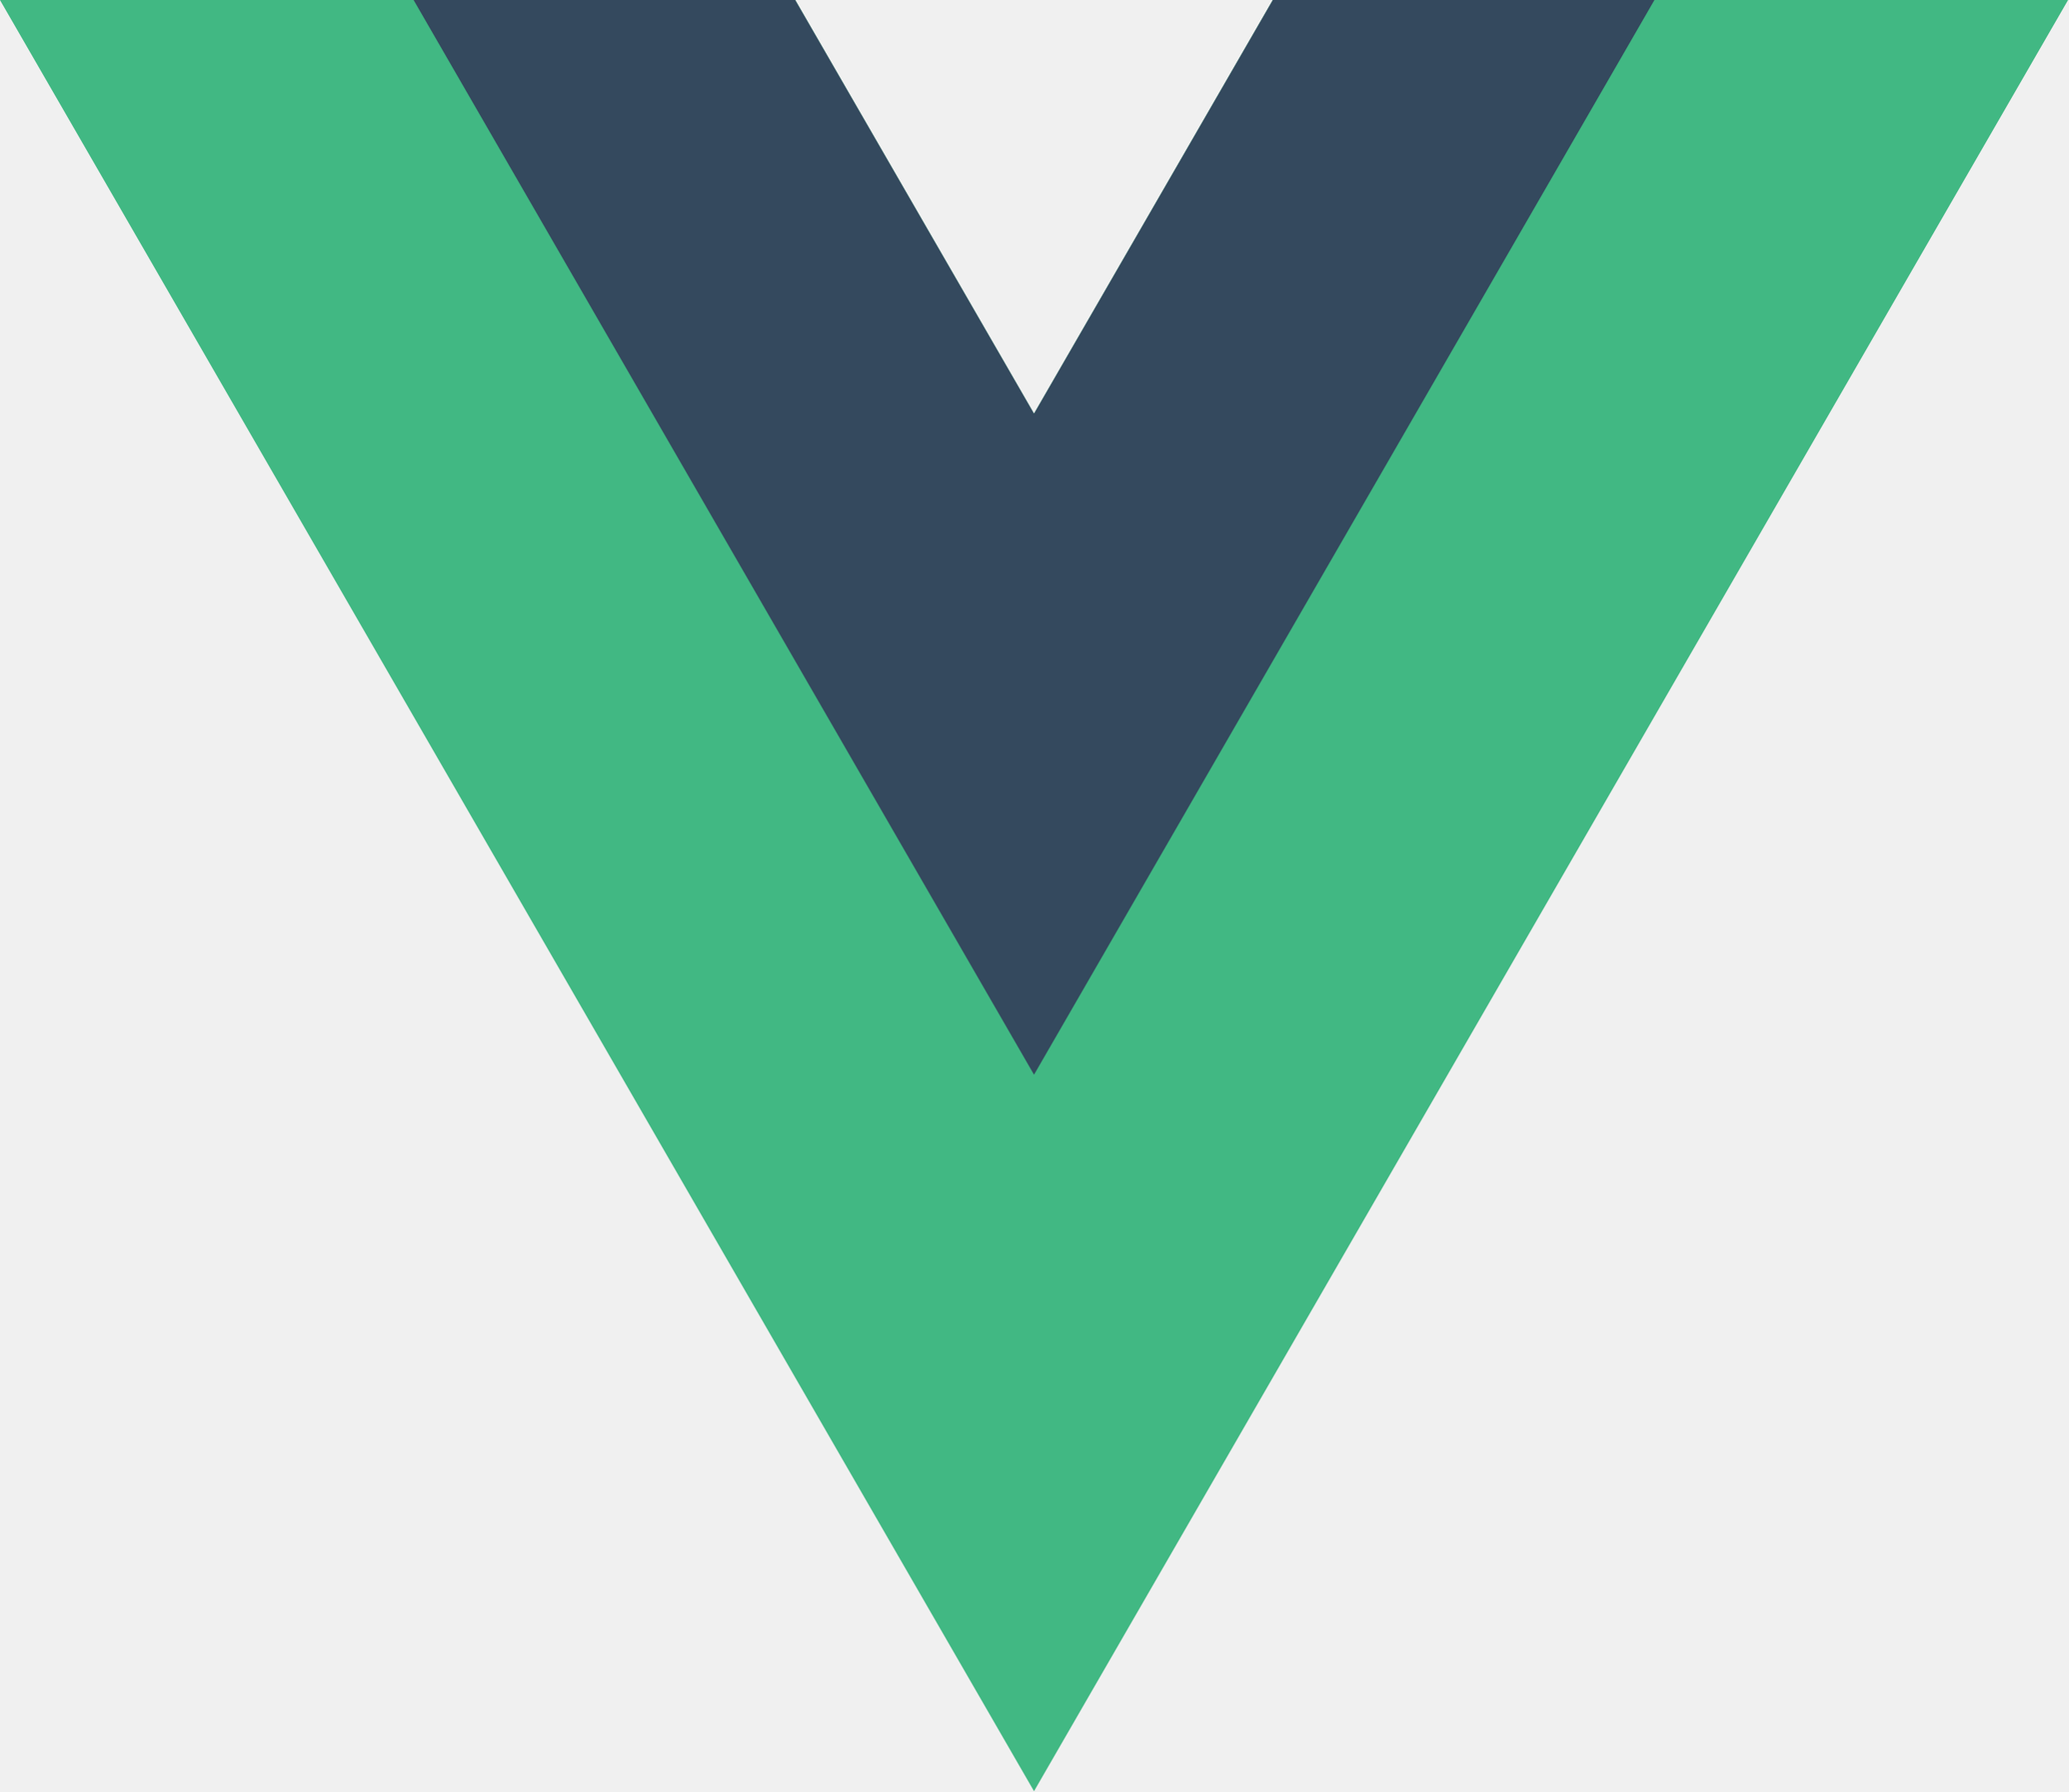
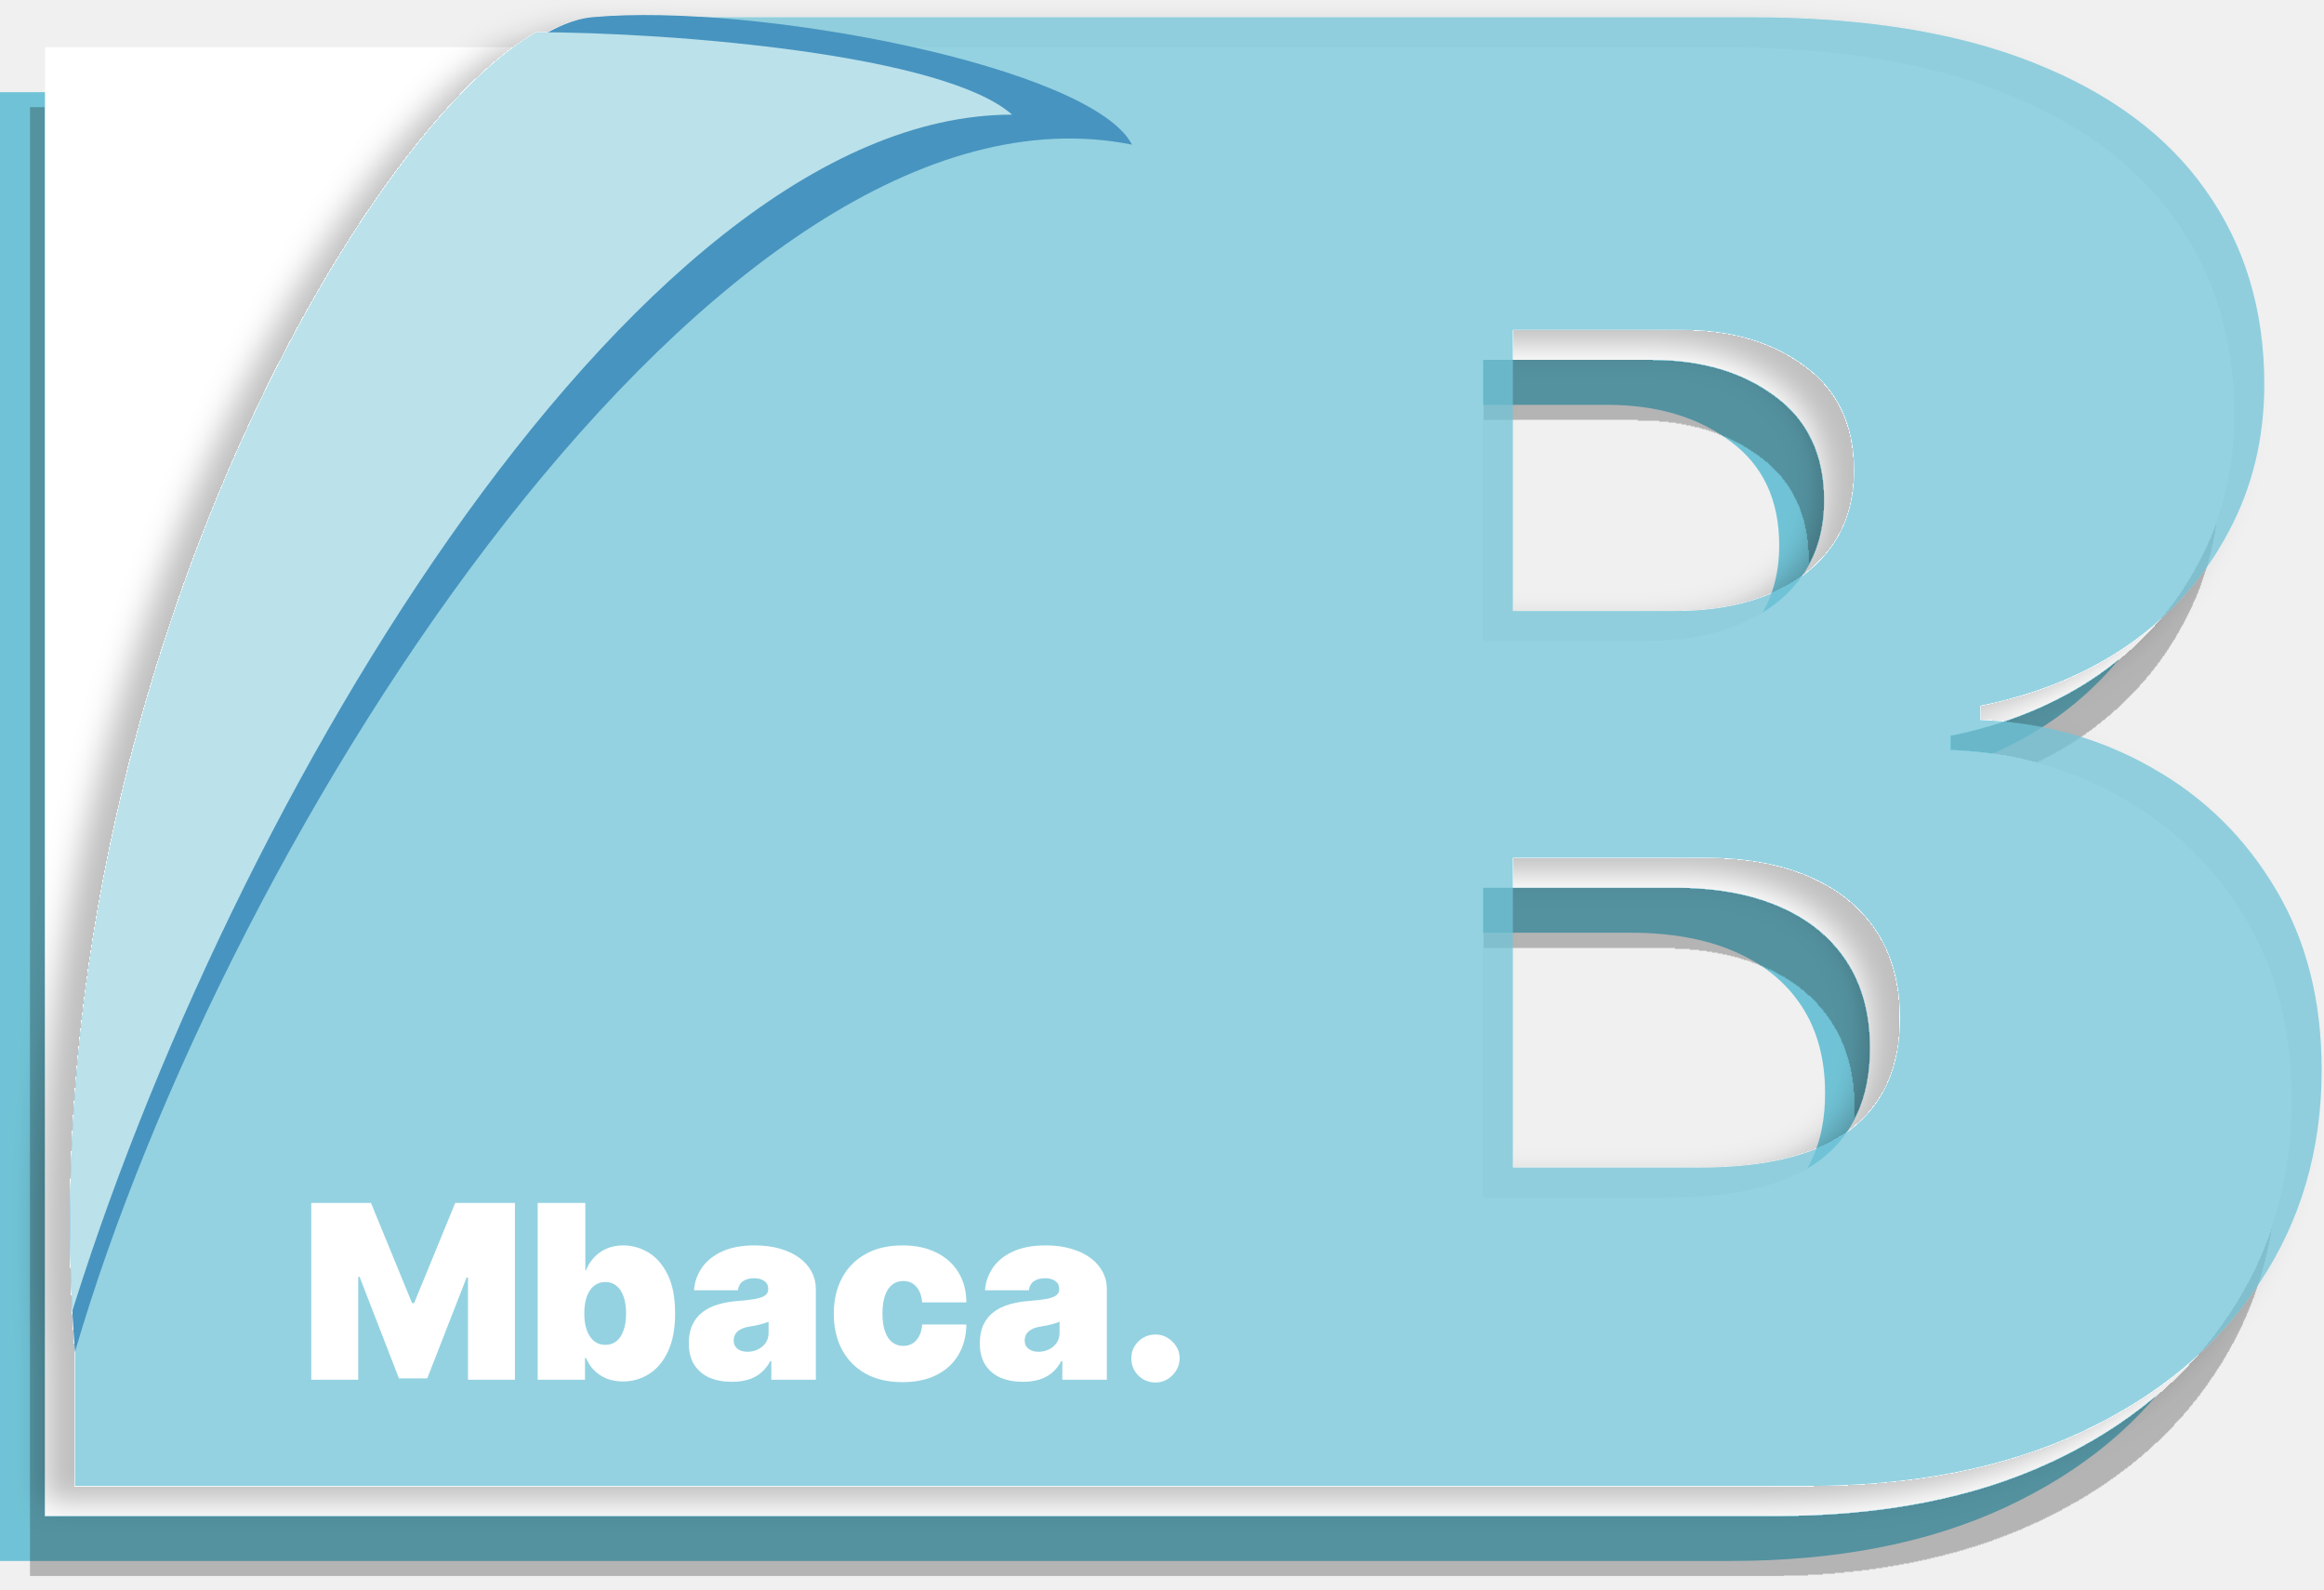
- <svg xmlns="http://www.w3.org/2000/svg" viewBox="0 0 261.76 226.69">
-   <path d="M161.096.001l-30.225 52.351L100.647.001H-.005l130.877 226.688L261.749.001z" fill="#41b883" />
-   <path d="M161.096.001l-30.225 52.351L100.647.001H52.346l78.526 136.01L209.398.001z" fill="#34495e" />
+ <svg xmlns="http://www.w3.org/2000/svg" width="155" height="106" viewBox="0 0 155 106" fill="none">
+   <path d="M0 104.084V6.145H111.778C119.239 6.145 125.503 7.149 130.572 9.157C135.673 11.166 139.515 14.003 142.098 17.67C144.712 21.336 146.019 25.656 146.019 30.629C146.019 34.232 145.222 37.516 143.628 40.481C142.066 43.446 139.866 45.932 137.028 47.941C134.191 49.918 130.875 51.288 127.081 52.054V53.01C131.29 53.169 135.116 54.237 138.559 56.214C142.002 58.159 144.744 60.853 146.784 64.296C148.824 67.707 149.845 71.724 149.845 76.347C149.845 81.703 148.442 86.469 145.636 90.646C142.863 94.822 138.909 98.106 133.777 100.497C128.644 102.888 122.522 104.084 115.413 104.084H0ZM95.901 82.851H108.335C112.799 82.851 116.146 82.022 118.378 80.364C120.61 78.674 121.725 76.188 121.725 72.904C121.725 70.609 121.199 68.664 120.147 67.07C119.095 65.476 117.597 64.264 115.652 63.435C113.739 62.606 111.428 62.192 108.718 62.192H95.901V82.851ZM95.901 45.741H106.805C109.132 45.741 111.189 45.374 112.974 44.641C114.759 43.908 116.146 42.856 117.134 41.485C118.155 40.082 118.665 38.377 118.665 36.368C118.665 33.339 117.581 31.028 115.413 29.434C113.245 27.808 110.503 26.995 107.188 26.995H95.901V45.741Z" fill="#70C3D6" />
+   <g filter="url(#filter0_d_873_2269)">
+     <path d="M3 101.084V3.145H114.778C122.239 3.145 128.503 4.149 133.572 6.157C138.673 8.166 142.515 11.003 145.098 14.67C147.712 18.336 149.019 22.656 149.019 27.629C149.019 31.232 148.222 34.516 146.628 37.481C145.066 40.446 142.866 42.932 140.028 44.941C137.191 46.918 133.875 48.288 130.081 49.054V50.01C134.29 50.169 138.116 51.237 141.559 53.214C145.002 55.159 147.744 57.853 149.784 61.296C151.824 64.707 152.845 68.724 152.845 73.347C152.845 78.703 151.442 83.469 148.636 87.646C145.863 91.822 141.909 95.106 136.777 97.497C131.644 99.888 125.522 101.084 118.413 101.084H3ZM98.901 79.851H111.335C115.799 79.851 119.146 79.022 121.378 77.364C123.61 75.674 124.725 73.188 124.725 69.904C124.725 67.609 124.199 65.664 123.147 64.07C122.095 62.476 120.597 61.264 118.652 60.435C116.739 59.606 114.428 59.192 111.718 59.192H98.901V79.851ZM98.901 42.741H109.805C112.132 42.741 114.189 42.374 115.974 41.641C117.759 40.908 119.146 39.856 120.134 38.485C121.155 37.082 121.665 35.377 121.665 33.368C121.665 30.339 120.581 28.028 118.413 26.434C116.245 24.808 113.503 23.995 110.188 23.995H98.901V42.741Z" fill="white" />
+   </g>
+   <g filter="url(#filter1_d_873_2269)">
+     <g filter="url(#filter2_b_873_2269)">
+       <path fill-rule="evenodd" clip-rule="evenodd" d="M5 72.956V99.084H120.413C127.522 99.084 133.644 97.888 138.777 95.497C143.909 93.106 147.863 89.822 150.636 85.646C153.442 81.469 154.845 76.703 154.845 71.347C154.845 66.724 153.824 62.707 151.784 59.296C149.744 55.853 147.002 53.159 143.559 51.214C140.116 49.237 136.29 48.169 132.081 48.01V47.054C135.875 46.288 139.191 44.918 142.028 42.941C144.866 40.932 147.066 38.446 148.628 35.481C150.222 32.516 151.019 29.232 151.019 25.629C151.019 20.656 149.712 16.336 147.098 12.67C144.515 9.003 140.673 6.166 135.572 4.157C130.503 2.149 124.239 1.145 116.778 1.145H45.489L5 72.956ZM113.335 77.851H100.902V57.192H113.718C116.428 57.192 118.739 57.606 120.652 58.435C122.597 59.264 124.095 60.476 125.147 62.07C126.199 63.664 126.725 65.609 126.725 67.904C126.725 71.188 125.61 73.674 123.378 75.364C121.146 77.022 117.799 77.851 113.335 77.851ZM111.805 40.741H100.902V21.995H112.188C115.503 21.995 118.245 22.808 120.413 24.434C122.581 26.028 123.665 28.339 123.665 31.368C123.665 33.377 123.155 35.082 122.134 36.485C121.146 37.856 119.759 38.908 117.974 39.641C116.189 40.374 114.132 40.741 111.805 40.741Z" fill="#70C3D6" fill-opacity="0.75" />
+     </g>
+     <path d="M75.5 9.645C48 4.144 15.166 55.311 5 90.145C1.4 43.345 28.501 2.145 39.5 1.145C50.5 0.145 72.833 4.478 75.5 9.645Z" fill="#4794C0" />
+     <mask id="mask0_873_2269" style="mask-type:alpha" maskUnits="userSpaceOnUse" x="4" y="1" width="72" height="90">
+       <path d="M75.5 9.645C48 4.144 15.166 55.311 5 90.145C1.4 43.345 28.5 1.145 39 1.145C49.5 1.145 72.833 4.478 75.5 9.645Z" fill="#D9D9D9" />
+     </mask>
+     <g mask="url(#mask0_873_2269)">
+       <path d="M67.5 7.645C42 7.645 14.167 55.311 4.001 90.144C0.401 43.345 26 2.145 35.501 2.145C45.001 2.145 63 3.645 67.5 7.645Z" fill="#BBE1EA" />
+     </g>
+   </g>
+   <path d="M20.76 80.211H24.743L27.483 86.888H27.621L30.361 80.211H34.345V92H31.213V85.184H31.121L28.496 91.908H26.608L23.983 85.138H23.891V92H20.76V80.211ZM35.862 92V80.211H39.039V84.701H39.085C39.2 84.402 39.369 84.127 39.592 83.878C39.814 83.624 40.091 83.423 40.421 83.273C40.751 83.12 41.135 83.043 41.572 83.043C42.155 83.043 42.71 83.198 43.236 83.509C43.765 83.82 44.195 84.309 44.525 84.977C44.859 85.645 45.026 86.512 45.026 87.579C45.026 88.6 44.867 89.446 44.548 90.118C44.233 90.789 43.811 91.29 43.282 91.62C42.756 91.95 42.178 92.115 41.549 92.115C41.135 92.115 40.764 92.048 40.438 91.914C40.116 91.775 39.839 91.589 39.609 91.355C39.383 91.117 39.208 90.849 39.085 90.549H39.016V92H35.862ZM38.97 87.579C38.97 88.009 39.026 88.381 39.137 88.696C39.252 89.007 39.413 89.249 39.621 89.421C39.832 89.59 40.083 89.674 40.375 89.674C40.666 89.674 40.914 89.592 41.117 89.427C41.325 89.258 41.482 89.018 41.589 88.707C41.701 88.393 41.756 88.017 41.756 87.579C41.756 87.142 41.701 86.767 41.589 86.457C41.482 86.142 41.325 85.902 41.117 85.737C40.914 85.568 40.666 85.484 40.375 85.484C40.083 85.484 39.832 85.568 39.621 85.737C39.413 85.902 39.252 86.142 39.137 86.457C39.026 86.767 38.97 87.142 38.97 87.579ZM48.819 92.138C48.255 92.138 47.756 92.046 47.323 91.862C46.893 91.674 46.555 91.39 46.309 91.01C46.064 90.63 45.941 90.146 45.941 89.559C45.941 89.076 46.024 88.663 46.189 88.322C46.354 87.976 46.584 87.694 46.879 87.475C47.175 87.257 47.518 87.09 47.91 86.975C48.305 86.86 48.731 86.785 49.188 86.75C49.683 86.712 50.08 86.666 50.379 86.612C50.682 86.555 50.901 86.476 51.035 86.376C51.17 86.272 51.237 86.136 51.237 85.967V85.944C51.237 85.714 51.149 85.537 50.972 85.415C50.796 85.292 50.569 85.231 50.293 85.231C49.99 85.231 49.742 85.298 49.55 85.432C49.362 85.562 49.249 85.764 49.211 86.036H46.286C46.325 85.499 46.496 85.004 46.799 84.551C47.106 84.095 47.553 83.73 48.14 83.457C48.727 83.181 49.46 83.043 50.339 83.043C50.972 83.043 51.54 83.118 52.043 83.268C52.546 83.413 52.974 83.619 53.327 83.883C53.68 84.144 53.948 84.451 54.133 84.805C54.321 85.154 54.414 85.534 54.414 85.944V92H51.444V90.757H51.375C51.199 91.087 50.984 91.353 50.73 91.557C50.481 91.76 50.195 91.908 49.873 92C49.554 92.092 49.203 92.138 48.819 92.138ZM49.855 90.135C50.097 90.135 50.324 90.085 50.535 89.985C50.75 89.885 50.924 89.742 51.059 89.553C51.193 89.365 51.26 89.137 51.26 88.868V88.132C51.176 88.166 51.085 88.199 50.989 88.23C50.897 88.26 50.798 88.289 50.69 88.316C50.587 88.343 50.475 88.368 50.356 88.391C50.241 88.414 50.12 88.435 49.994 88.454C49.748 88.492 49.547 88.556 49.389 88.644C49.236 88.728 49.121 88.834 49.044 88.961C48.971 89.083 48.934 89.222 48.934 89.375C48.934 89.621 49.021 89.809 49.194 89.939C49.366 90.07 49.587 90.135 49.855 90.135ZM60.193 92.161C59.233 92.161 58.412 91.971 57.729 91.591C57.046 91.207 56.522 90.674 56.157 89.991C55.793 89.304 55.61 88.508 55.61 87.602C55.61 86.697 55.793 85.902 56.157 85.219C56.522 84.532 57.046 83.999 57.729 83.619C58.412 83.235 59.233 83.043 60.193 83.043C61.06 83.043 61.81 83.2 62.443 83.515C63.08 83.826 63.573 84.267 63.923 84.839C64.272 85.407 64.448 86.075 64.452 86.842H61.505C61.463 86.378 61.328 86.025 61.102 85.783C60.879 85.537 60.592 85.415 60.239 85.415C59.962 85.415 59.721 85.495 59.513 85.656C59.306 85.814 59.145 86.054 59.03 86.376C58.915 86.695 58.857 87.096 58.857 87.579C58.857 88.063 58.915 88.466 59.03 88.788C59.145 89.106 59.306 89.346 59.513 89.507C59.721 89.665 59.962 89.743 60.239 89.743C60.473 89.743 60.68 89.69 60.86 89.582C61.041 89.471 61.186 89.31 61.298 89.099C61.413 88.884 61.482 88.623 61.505 88.316H64.452C64.441 89.095 64.262 89.774 63.917 90.354C63.572 90.929 63.082 91.374 62.449 91.689C61.82 92.004 61.068 92.161 60.193 92.161ZM68.227 92.138C67.663 92.138 67.164 92.046 66.73 91.862C66.3 91.674 65.963 91.39 65.717 91.01C65.472 90.63 65.349 90.146 65.349 89.559C65.349 89.076 65.431 88.663 65.596 88.322C65.761 87.976 65.992 87.694 66.287 87.475C66.582 87.257 66.926 87.09 67.317 86.975C67.713 86.86 68.139 86.785 68.595 86.75C69.09 86.712 69.488 86.666 69.787 86.612C70.09 86.555 70.309 86.476 70.443 86.376C70.578 86.272 70.645 86.136 70.645 85.967V85.944C70.645 85.714 70.556 85.537 70.38 85.415C70.203 85.292 69.977 85.231 69.701 85.231C69.397 85.231 69.15 85.298 68.958 85.432C68.77 85.562 68.657 85.764 68.618 86.036H65.694C65.733 85.499 65.903 85.004 66.207 84.551C66.513 84.095 66.96 83.73 67.548 83.457C68.135 83.181 68.868 83.043 69.747 83.043C70.38 83.043 70.948 83.118 71.451 83.268C71.953 83.413 72.381 83.619 72.734 83.883C73.087 84.144 73.356 84.451 73.54 84.805C73.728 85.154 73.822 85.534 73.822 85.944V92H70.852V90.757H70.783C70.606 91.087 70.391 91.353 70.138 91.557C69.889 91.76 69.603 91.908 69.28 92C68.962 92.092 68.611 92.138 68.227 92.138ZM69.263 90.135C69.505 90.135 69.731 90.085 69.942 89.985C70.157 89.885 70.332 89.742 70.466 89.553C70.6 89.365 70.668 89.137 70.668 88.868V88.132C70.583 88.166 70.493 88.199 70.397 88.23C70.305 88.26 70.205 88.289 70.098 88.316C69.994 88.343 69.883 88.368 69.764 88.391C69.649 88.414 69.528 88.435 69.401 88.454C69.156 88.492 68.954 88.556 68.797 88.644C68.643 88.728 68.528 88.834 68.451 88.961C68.379 89.083 68.342 89.222 68.342 89.375C68.342 89.621 68.428 89.809 68.601 89.939C68.774 90.07 68.995 90.135 69.263 90.135ZM77.067 92.184C76.622 92.184 76.24 92.029 75.922 91.718C75.607 91.403 75.452 91.021 75.456 90.572C75.452 90.135 75.607 89.761 75.922 89.45C76.24 89.139 76.622 88.984 77.067 88.984C77.489 88.984 77.862 89.139 78.184 89.45C78.51 89.761 78.675 90.135 78.679 90.572C78.675 90.872 78.597 91.144 78.443 91.39C78.293 91.632 78.098 91.825 77.856 91.971C77.614 92.113 77.351 92.184 77.067 92.184Z" fill="white" />
+   <defs>
+     <filter id="filter0_d_873_2269" x="2" y="3.145" width="150.845" height="101.939" filterUnits="userSpaceOnUse" color-interpolation-filters="sRGB">
+       <feFlood flood-opacity="0" result="BackgroundImageFix" />
+       <feColorMatrix in="SourceAlpha" type="matrix" values="0 0 0 0 0 0 0 0 0 0 0 0 0 0 0 0 0 0 127 0" result="hardAlpha" />
+       <feOffset dx="-1" dy="4" />
+       <feComposite in2="hardAlpha" operator="out" />
+       <feColorMatrix type="matrix" values="0 0 0 0 0 0 0 0 0 0 0 0 0 0 0 0 0 0 0.25 0" />
+       <feBlend mode="normal" in2="BackgroundImageFix" result="effect1_dropShadow_873_2269" />
+       <feBlend mode="normal" in="SourceGraphic" in2="effect1_dropShadow_873_2269" result="shape" />
+     </filter>
+     <filter id="filter1_d_873_2269" x="0.673" y="0" width="154.172" height="102.084" filterUnits="userSpaceOnUse" color-interpolation-filters="sRGB">
+       <feFlood flood-opacity="0" result="BackgroundImageFix" />
+       <feColorMatrix in="SourceAlpha" type="matrix" values="0 0 0 0 0 0 0 0 0 0 0 0 0 0 0 0 0 0 127 0" result="hardAlpha" />
+       <feOffset dx="-2" dy="1" />
+       <feGaussianBlur stdDeviation="1" />
+       <feComposite in2="hardAlpha" operator="out" />
+       <feColorMatrix type="matrix" values="0 0 0 0 0 0 0 0 0 0 0 0 0 0 0 0 0 0 0.25 0" />
+       <feBlend mode="normal" in2="BackgroundImageFix" result="effect1_dropShadow_873_2269" />
+       <feBlend mode="normal" in="SourceGraphic" in2="effect1_dropShadow_873_2269" result="shape" />
+     </filter>
+     <filter id="filter2_b_873_2269" x="-5" y="-8.855" width="169.845" height="117.939" filterUnits="userSpaceOnUse" color-interpolation-filters="sRGB">
+       <feFlood flood-opacity="0" result="BackgroundImageFix" />
+       <feGaussianBlur in="BackgroundImageFix" stdDeviation="5" />
+       <feComposite in2="SourceAlpha" operator="in" result="effect1_backgroundBlur_873_2269" />
+       <feBlend mode="normal" in="SourceGraphic" in2="effect1_backgroundBlur_873_2269" result="shape" />
+     </filter>
+   </defs>
</svg>
